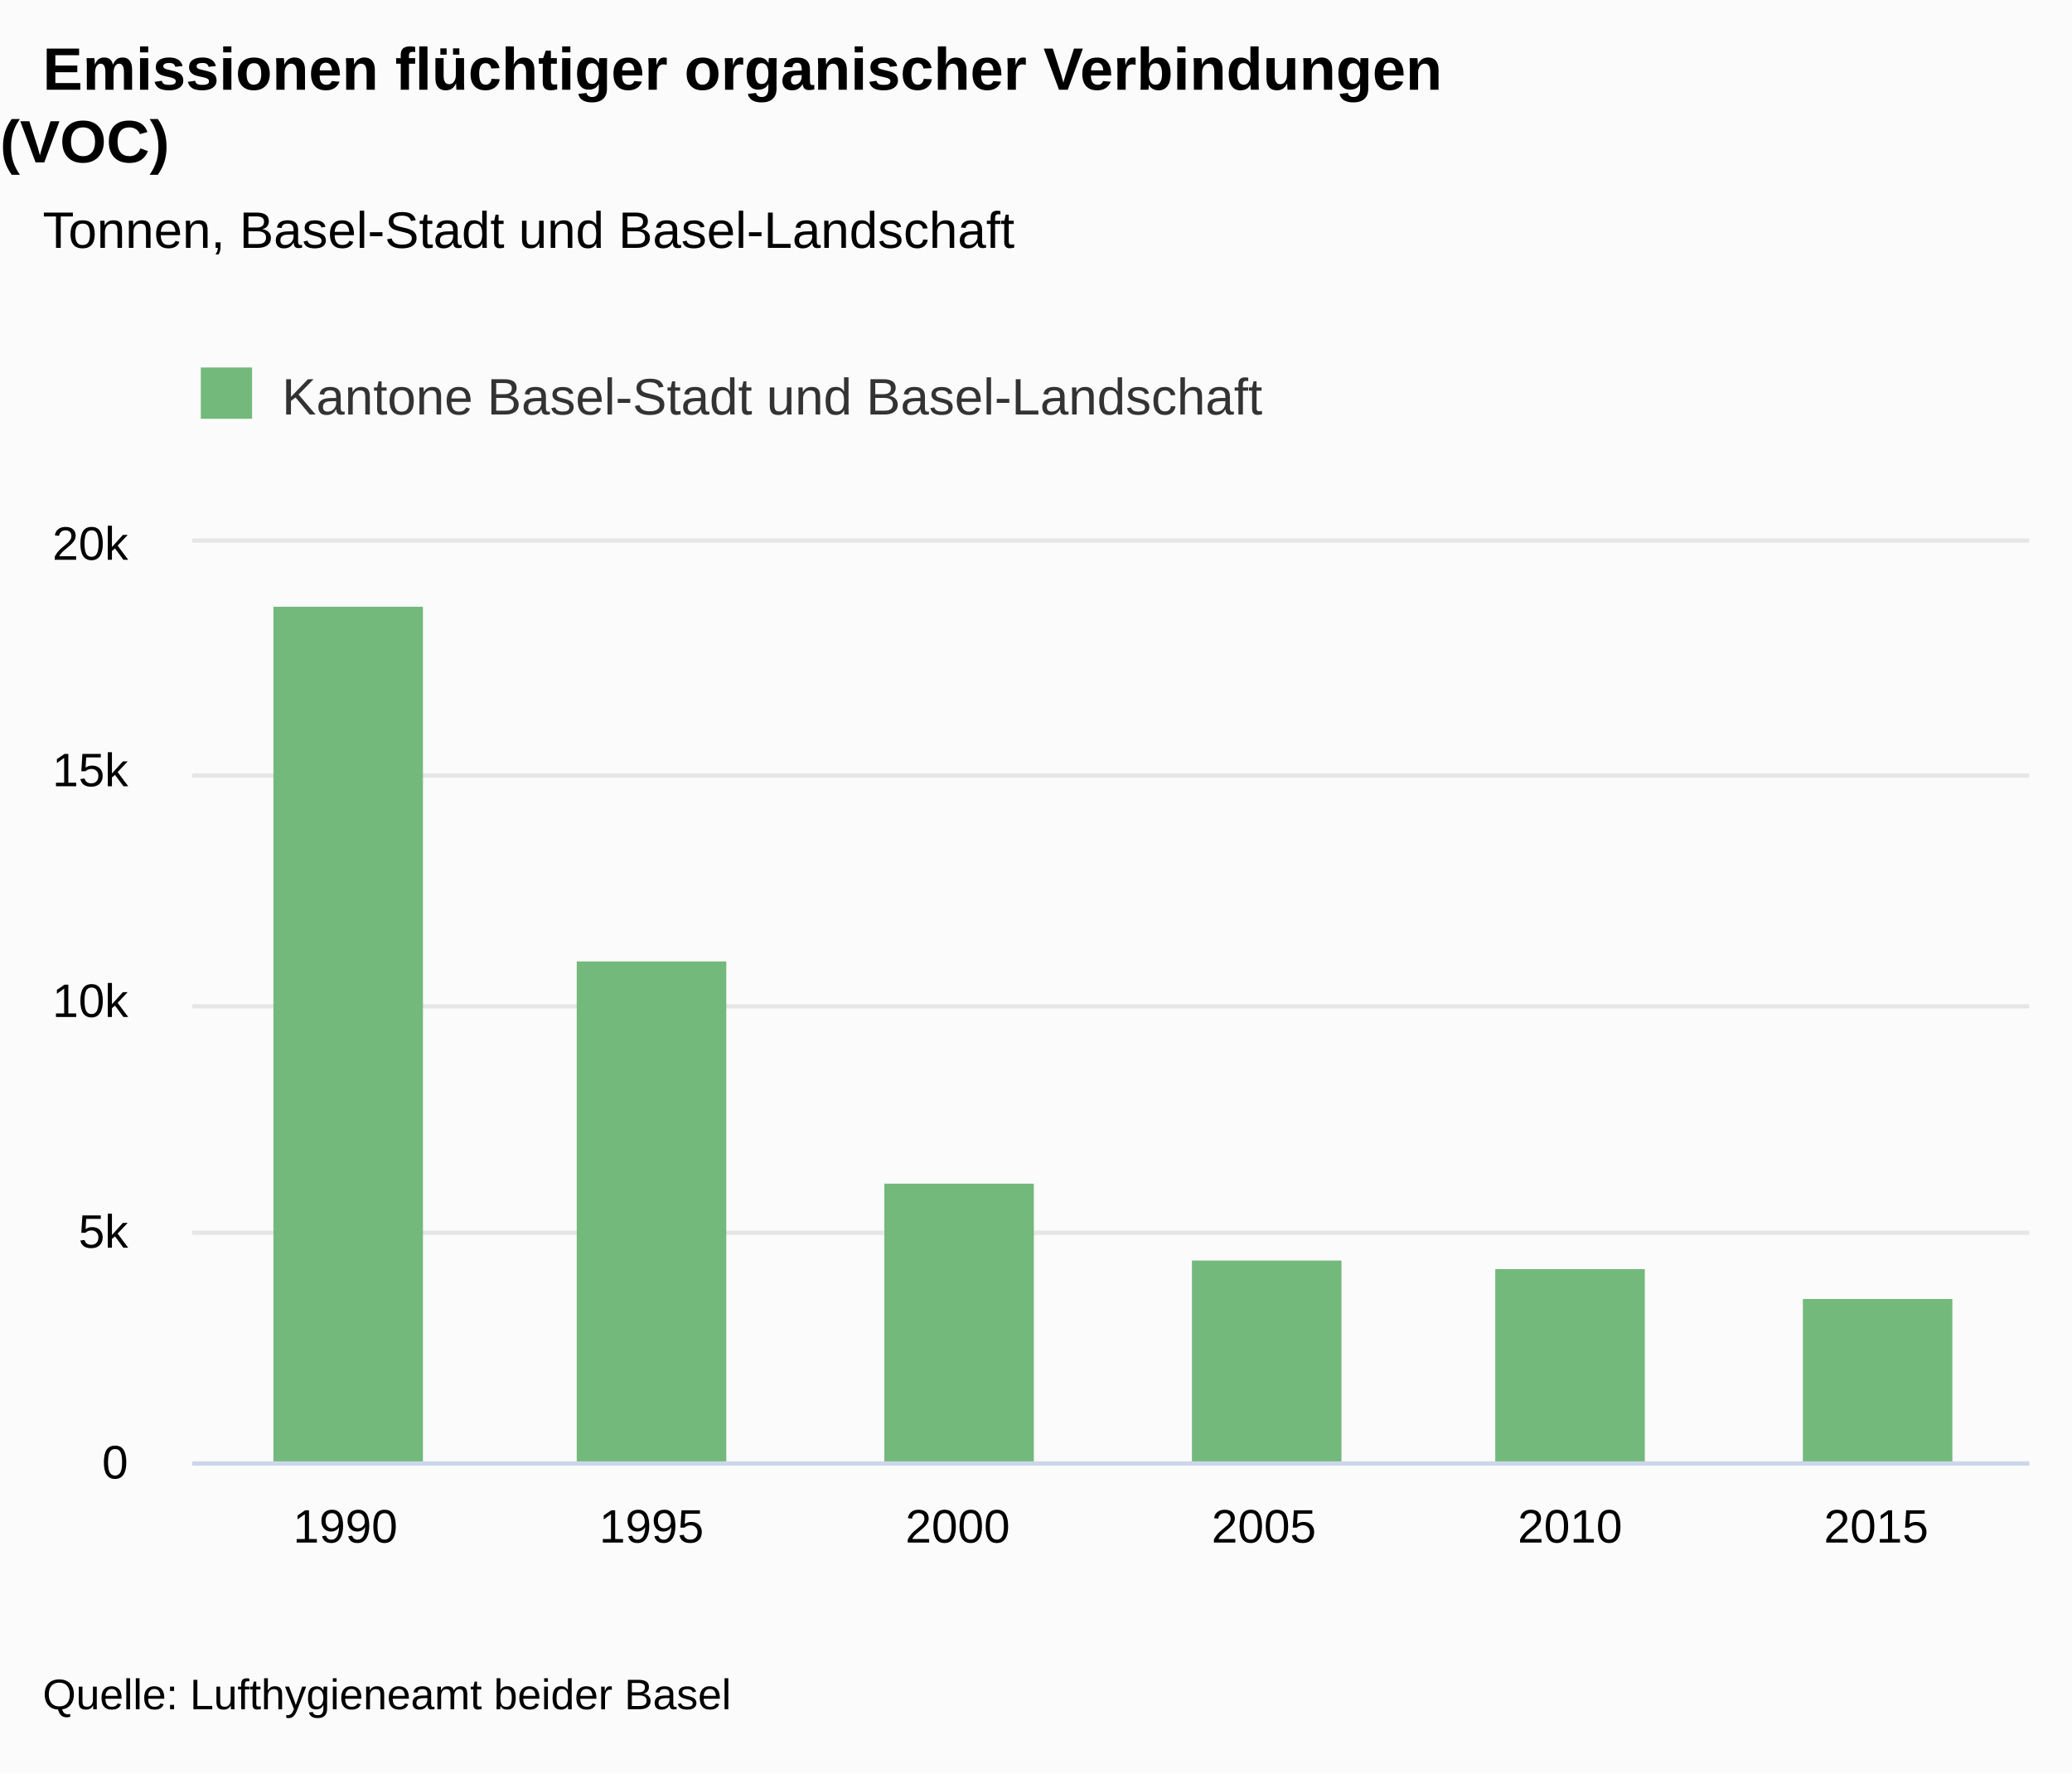
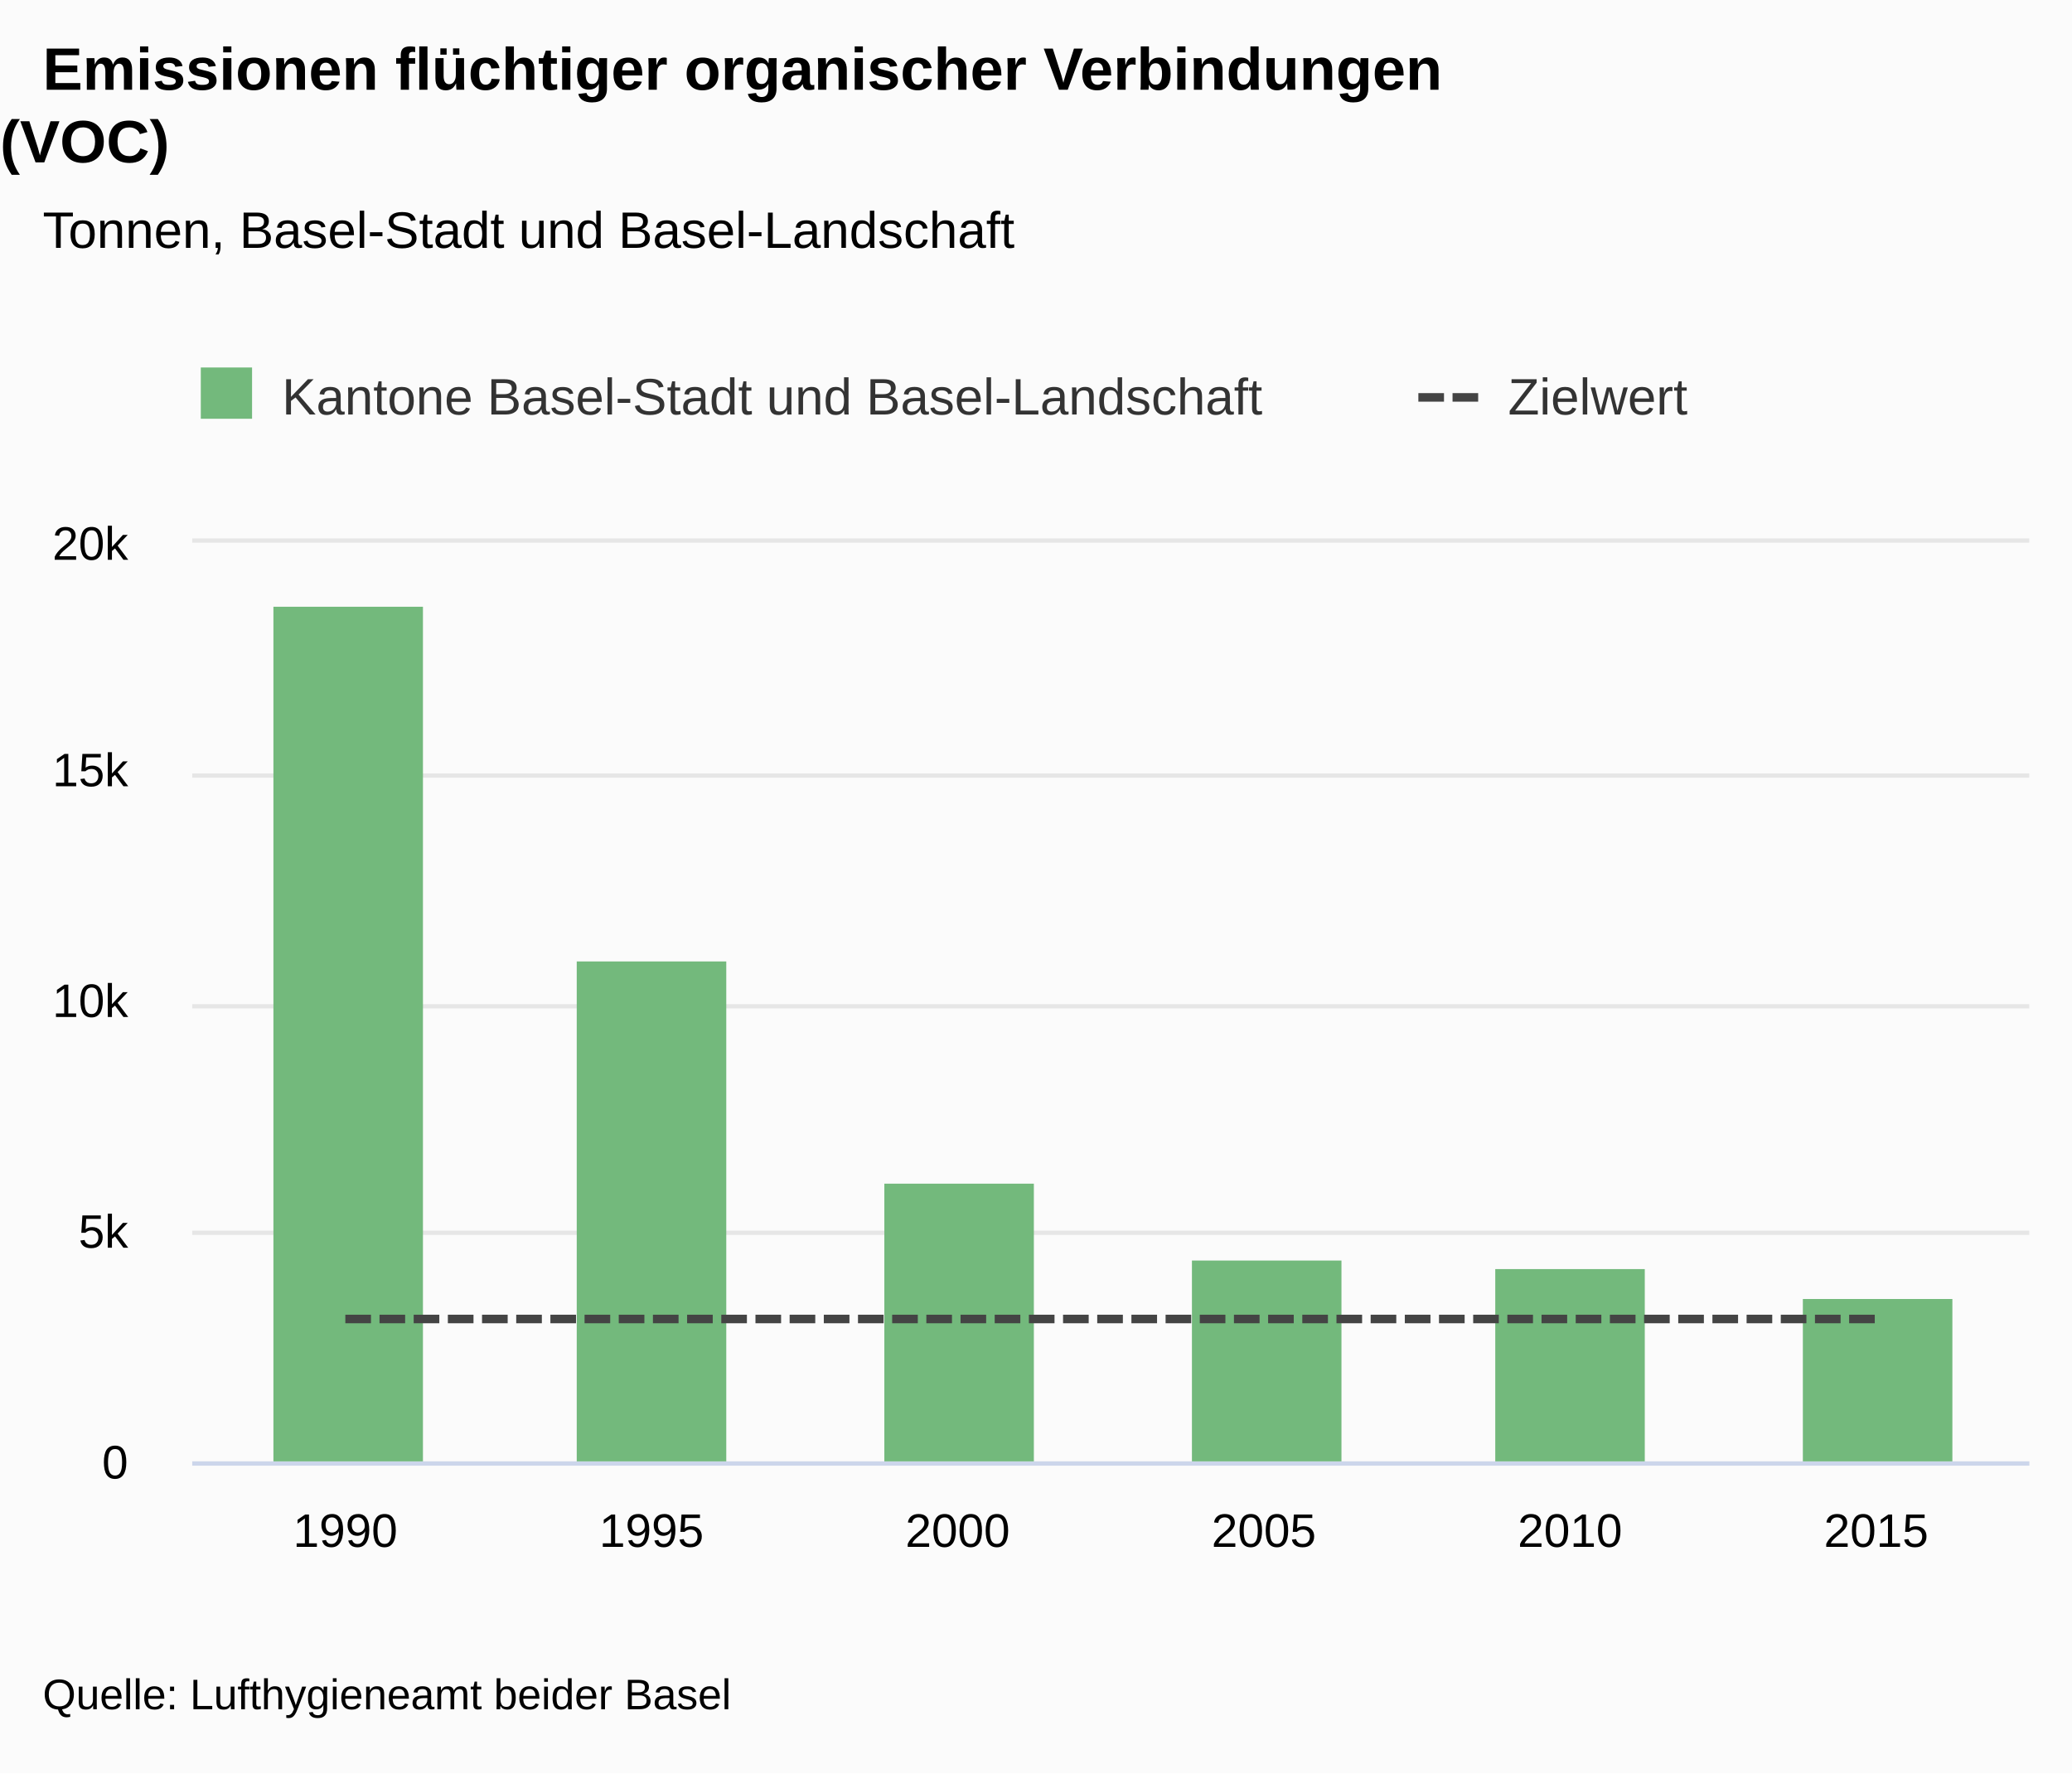
<svg xmlns="http://www.w3.org/2000/svg" version="1.1" class="highcharts-root" style="font-family:&quot;Lucida Grande&quot;, &quot;Lucida Sans Unicode&quot;, Arial, Helvetica, sans-serif;font-size:12px;" viewBox="0 0 485 415">
  <defs>
-     <clipPath id="highcharts-02er9b4-7">
+     <clipPath id="highcharts-6qxqm9w-19-">
      <rect x="0" y="0" width="430" height="215" fill="none" />
    </clipPath>
-     <clipPath id="highcharts-02er9b4-8">
+     <clipPath id="highcharts-6qxqm9w-26-">
      <rect x="0" y="0" width="430" height="215" fill="none" />
    </clipPath>
  </defs>
  <rect fill="#fbfbfb" class="highcharts-background" x="0" y="0" width="485" height="415" rx="0" ry="0" />
  <rect fill="none" class="highcharts-plot-background" x="45" y="127" width="430" height="215" />
-   <g class="highcharts-label" style="cursor:pointer;" transform="translate(10,449)">
-     <text x="0" data-z-index="1" y="0">
+   <g class="highcharts-label" transform="translate(10,449)">
+     <text x="0" data-z-index="1" style="cursor:pointer;" y="0">
      <tspan>&gt; Indikator-Details</tspan>
    </text>
  </g>
-   <g class="highcharts-label" style="cursor:pointer;" transform="translate(10,449)">
-     <text x="0" data-z-index="1" y="0">
+   <g class="highcharts-label" transform="translate(10,449)">
+     <text x="0" data-z-index="1" style="cursor:pointer;" y="0">
      <tspan>&gt; Indikator-Details</tspan>
    </text>
  </g>
  <g class="highcharts-pane-group" data-z-index="0" />
-   <g class="highcharts-grid highcharts-xaxis-grid " data-z-index="1">
+   <g class="highcharts-grid highcharts-xaxis-grid" data-z-index="1">
    <path fill="none" data-z-index="1" class="highcharts-grid-line" d="M 116.5 127 L 116.5 342" opacity="1" />
    <path fill="none" data-z-index="1" class="highcharts-grid-line" d="M 187.5 127 L 187.5 342" opacity="1" />
    <path fill="none" data-z-index="1" class="highcharts-grid-line" d="M 259.5 127 L 259.5 342" opacity="1" />
    <path fill="none" data-z-index="1" class="highcharts-grid-line" d="M 331.5 127 L 331.5 342" opacity="1" />
    <path fill="none" data-z-index="1" class="highcharts-grid-line" d="M 402.5 127 L 402.5 342" opacity="1" />
    <path fill="none" data-z-index="1" class="highcharts-grid-line" d="M 474.5 127 L 474.5 342" opacity="1" />
    <path fill="none" data-z-index="1" class="highcharts-grid-line" d="M 44.5 127 L 44.5 342" opacity="1" />
  </g>
-   <g class="highcharts-grid highcharts-yaxis-grid " data-z-index="1">
+   <g class="highcharts-grid highcharts-yaxis-grid" data-z-index="1">
    <path fill="none" stroke="#e6e6e6" stroke-width="1" data-z-index="1" class="highcharts-grid-line" d="M 45 342.5 L 475 342.5" opacity="1" />
    <path fill="none" stroke="#e6e6e6" stroke-width="1" data-z-index="1" class="highcharts-grid-line" d="M 45 288.5 L 475 288.5" opacity="1" />
    <path fill="none" stroke="#e6e6e6" stroke-width="1" data-z-index="1" class="highcharts-grid-line" d="M 45 235.5 L 475 235.5" opacity="1" />
    <path fill="none" stroke="#e6e6e6" stroke-width="1" data-z-index="1" class="highcharts-grid-line" d="M 45 181.5 L 475 181.5" opacity="1" />
    <path fill="none" stroke="#e6e6e6" stroke-width="1" data-z-index="1" class="highcharts-grid-line" d="M 45 126.5 L 475 126.5" opacity="1" />
  </g>
-   <g class="highcharts-grid highcharts-yaxis-grid " data-z-index="1" />
+   <g class="highcharts-grid highcharts-yaxis-grid" data-z-index="1" />
  <rect fill="none" class="highcharts-plot-border" data-z-index="1" x="45" y="127" width="430" height="215" />
-   <g class="highcharts-axis highcharts-xaxis " data-z-index="2">
+   <g class="highcharts-axis highcharts-xaxis" data-z-index="2">
    <path fill="none" class="highcharts-axis-line" stroke="#ccd6eb" stroke-width="1" data-z-index="7" d="M 45 342.5 L 475 342.5" />
  </g>
-   <g class="highcharts-axis highcharts-yaxis " data-z-index="2">
+   <g class="highcharts-axis highcharts-yaxis" data-z-index="2">
    <path fill="none" class="highcharts-axis-line" data-z-index="7" d="M 45 127 L 45 342" />
  </g>
-   <g class="highcharts-axis highcharts-yaxis " data-z-index="2">
+   <g class="highcharts-axis highcharts-yaxis" data-z-index="2">
    <path fill="none" class="highcharts-axis-line" data-z-index="7" d="M 475 127 L 475 342" />
  </g>
  <g class="highcharts-series-group" data-z-index="3">
-     <g data-z-index="0.1" class="highcharts-series highcharts-series-0 highcharts-column-series " transform="translate(45,127) scale(1 1)" clip-path="url(#highcharts-02er9b4-8)">
-       <rect x="19" y="15" width="35" height="201" fill="#73B97C" class="highcharts-point" />
-       <rect x="90" y="98" width="35" height="118" fill="#73B97C" class="highcharts-point" />
-       <rect x="162" y="150" width="35" height="66" fill="#73B97C" class="highcharts-point" />
-       <rect x="234" y="168" width="35" height="48" fill="#73B97C" class="highcharts-point" />
-       <rect x="305" y="170" width="35" height="46" fill="#73B97C" class="highcharts-point" />
-       <rect x="377" y="177" width="35" height="39" fill="#73B97C" class="highcharts-point" />
+     <g class="highcharts-series highcharts-series-0 highcharts-column-series" data-z-index="0.1" opacity="1" transform="translate(45,127) scale(1 1)" clip-path="url(#highcharts-6qxqm9w-26-)">
+       <rect x="19" y="15" width="35" height="201" fill="#73B97C" opacity="1" class="highcharts-point" />
+       <rect x="90" y="98" width="35" height="118" fill="#73B97C" opacity="1" class="highcharts-point" />
+       <rect x="162" y="150" width="35" height="66" fill="#73B97C" opacity="1" class="highcharts-point" />
+       <rect x="234" y="168" width="35" height="48" fill="#73B97C" opacity="1" class="highcharts-point" />
+       <rect x="305" y="170" width="35" height="46" fill="#73B97C" opacity="1" class="highcharts-point" />
+       <rect x="377" y="177" width="35" height="39" fill="#73B97C" opacity="1" class="highcharts-point" />
    </g>
-     <g data-z-index="0.1" class="highcharts-markers highcharts-series-0 highcharts-column-series " transform="translate(45,127) scale(1 1)" clip-path="none" />
+     <g class="highcharts-markers highcharts-series-0 highcharts-column-series" data-z-index="0.1" opacity="1" transform="translate(45,127) scale(1 1)" clip-path="none" />
+     <g class="highcharts-series highcharts-series-1 highcharts-line-series" data-z-index="0.1" opacity="1" transform="translate(45,127) scale(1 1)" clip-path="url(#highcharts-6qxqm9w-26-)">
+       <path fill="none" d="M 35.833 181.675 L 107.5 181.675 L 179.167 181.675 L 250.833 181.675 L 322.5 181.675 L 394.167 181.675" class="highcharts-graph" data-z-index="1" stroke="#444444" stroke-width="2" stroke-dasharray="6,2" />
+     </g>
+     <g class="highcharts-markers highcharts-series-1 highcharts-line-series" data-z-index="0.1" opacity="1" transform="translate(45,127) scale(1 1)" clip-path="none" />
  </g>
  <text x="10" text-anchor="start" class="highcharts-title" data-z-index="4" style="color:#000000;font-size:1.167em;font-weight:bold;fill:#000000;" y="21">
    <tspan>Emissionen flüchtiger organischer Verbindungen</tspan>
-     <tspan dy="16.999" x="0">(VOC)</tspan>
+     <tspan dy="17" x="0">(VOC)</tspan>
  </text>
  <text x="10" text-anchor="start" class="highcharts-subtitle" data-z-index="4" style="color:#000000;font-size:1em;fill:#000000;" y="58">
    <tspan>Tonnen, Basel-Stadt und Basel-Landschaft</tspan>
  </text>
-   <g class="highcharts-axis-labels highcharts-xaxis-labels " data-z-index="7">
-     <text x="80.833" style="color:#000000;cursor:default;font-size:0.917em;fill:#000000;" text-anchor="middle" transform="translate(0,0)" y="361" opacity="1">1990</text>
-     <text x="152.5" style="color:#000000;cursor:default;font-size:0.917em;fill:#000000;" text-anchor="middle" transform="translate(0,0)" y="361" opacity="1">1995</text>
-     <text x="224.167" style="color:#000000;cursor:default;font-size:0.917em;fill:#000000;" text-anchor="middle" transform="translate(0,0)" y="361" opacity="1">2000</text>
-     <text x="295.833" style="color:#000000;cursor:default;font-size:0.917em;fill:#000000;" text-anchor="middle" transform="translate(0,0)" y="361" opacity="1">2005</text>
-     <text x="367.5" style="color:#000000;cursor:default;font-size:0.917em;fill:#000000;" text-anchor="middle" transform="translate(0,0)" y="361" opacity="1">2010</text>
-     <text x="439.167" style="color:#000000;cursor:default;font-size:0.917em;fill:#000000;" text-anchor="middle" transform="translate(0,0)" y="361" opacity="1">2015</text>
+   <text x="10" text-anchor="start" class="highcharts-caption" data-z-index="4" style="color:#666666;fill:#666666;" y="377" />
+   <g class="highcharts-axis-labels highcharts-xaxis-labels" data-z-index="7">
+     <text x="80.833" style="color:#000000;cursor:default;font-size:0.917em;fill:#000000;" text-anchor="middle" transform="translate(0,0)" y="362" opacity="1">1990</text>
+     <text x="152.5" style="color:#000000;cursor:default;font-size:0.917em;fill:#000000;" text-anchor="middle" transform="translate(0,0)" y="362" opacity="1">1995</text>
+     <text x="224.167" style="color:#000000;cursor:default;font-size:0.917em;fill:#000000;" text-anchor="middle" transform="translate(0,0)" y="362" opacity="1">2000</text>
+     <text x="295.833" style="color:#000000;cursor:default;font-size:0.917em;fill:#000000;" text-anchor="middle" transform="translate(0,0)" y="362" opacity="1">2005</text>
+     <text x="367.5" style="color:#000000;cursor:default;font-size:0.917em;fill:#000000;" text-anchor="middle" transform="translate(0,0)" y="362" opacity="1">2010</text>
+     <text x="439.167" style="color:#000000;cursor:default;font-size:0.917em;fill:#000000;" text-anchor="middle" transform="translate(0,0)" y="362" opacity="1">2015</text>
  </g>
-   <g class="highcharts-axis-labels highcharts-yaxis-labels " data-z-index="7">
+   <g class="highcharts-axis-labels highcharts-yaxis-labels" data-z-index="7">
    <text x="30" style="color:#000000;cursor:default;font-size:0.917em;fill:#000000;" text-anchor="end" transform="translate(0,0)" y="346" opacity="1">0</text>
    <text x="30" style="color:#000000;cursor:default;font-size:0.917em;fill:#000000;" text-anchor="end" transform="translate(0,0)" y="292" opacity="1">5k</text>
    <text x="30" style="color:#000000;cursor:default;font-size:0.917em;fill:#000000;" text-anchor="end" transform="translate(0,0)" y="238" opacity="1">10k</text>
    <text x="30" style="color:#000000;cursor:default;font-size:0.917em;fill:#000000;" text-anchor="end" transform="translate(0,0)" y="184" opacity="1">15k</text>
    <text x="30" style="color:#000000;cursor:default;font-size:0.917em;fill:#000000;" text-anchor="end" transform="translate(0,0)" y="131" opacity="1">20k</text>
  </g>
-   <g class="highcharts-axis-labels highcharts-yaxis-labels " data-z-index="7" />
+   <g class="highcharts-axis-labels highcharts-yaxis-labels" data-z-index="7" />
  <g class="highcharts-legend" data-z-index="7" transform="translate(33,75)">
-     <rect fill="none" class="highcharts-legend-box" rx="0" ry="0" x="0" y="0" width="291" height="40" visibility="visible" />
+     <rect fill="none" class="highcharts-legend-box" rx="0" ry="0" x="0" y="0" width="377" height="40" visibility="visible" />
    <g data-z-index="1">
      <g>
        <g class="highcharts-legend-item highcharts-column-series highcharts-color-undefined highcharts-series-0" data-z-index="1" transform="translate(12,7)">
-           <text x="21" y="15" style="color:#333333;font-size:1em;font-weight:normal;cursor:pointer;fill:#333333;" text-anchor="start" data-z-index="2">
+           <text x="21" style="color:#333333;cursor:pointer;font-size:1em;font-weight:normal;fill:#333333;" text-anchor="start" data-z-index="2" y="15">
            <tspan>Kantone Basel-Stadt und Basel-Landschaft</tspan>
          </text>
          <rect x="2" y="4" width="12" height="12" fill="#73B97C" class="highcharts-point" data-z-index="3" />
+         </g>
+         <g class="highcharts-legend-item highcharts-line-series highcharts-color-undefined highcharts-series-1" data-z-index="1" transform="translate(299,7)">
+           <path fill="none" d="M 0 11 L 16 11" class="highcharts-graph" stroke-dasharray="6,2" stroke="#444444" stroke-width="2" />
+           <text x="21" y="15" style="color:#333333;cursor:pointer;font-size:1em;font-weight:normal;fill:#333333;" text-anchor="start" data-z-index="2">
+             <tspan>Zielwert</tspan>
+           </text>
        </g>
      </g>
    </g>
  </g>
  <text x="10" class="highcharts-credits" text-anchor="start" data-z-index="8" style="cursor:default;color:#000000;font-size:0.833em;fill:#000000;" y="400">
    <tspan>Quelle: Lufthygieneamt beider Basel</tspan>
  </text>
</svg>
